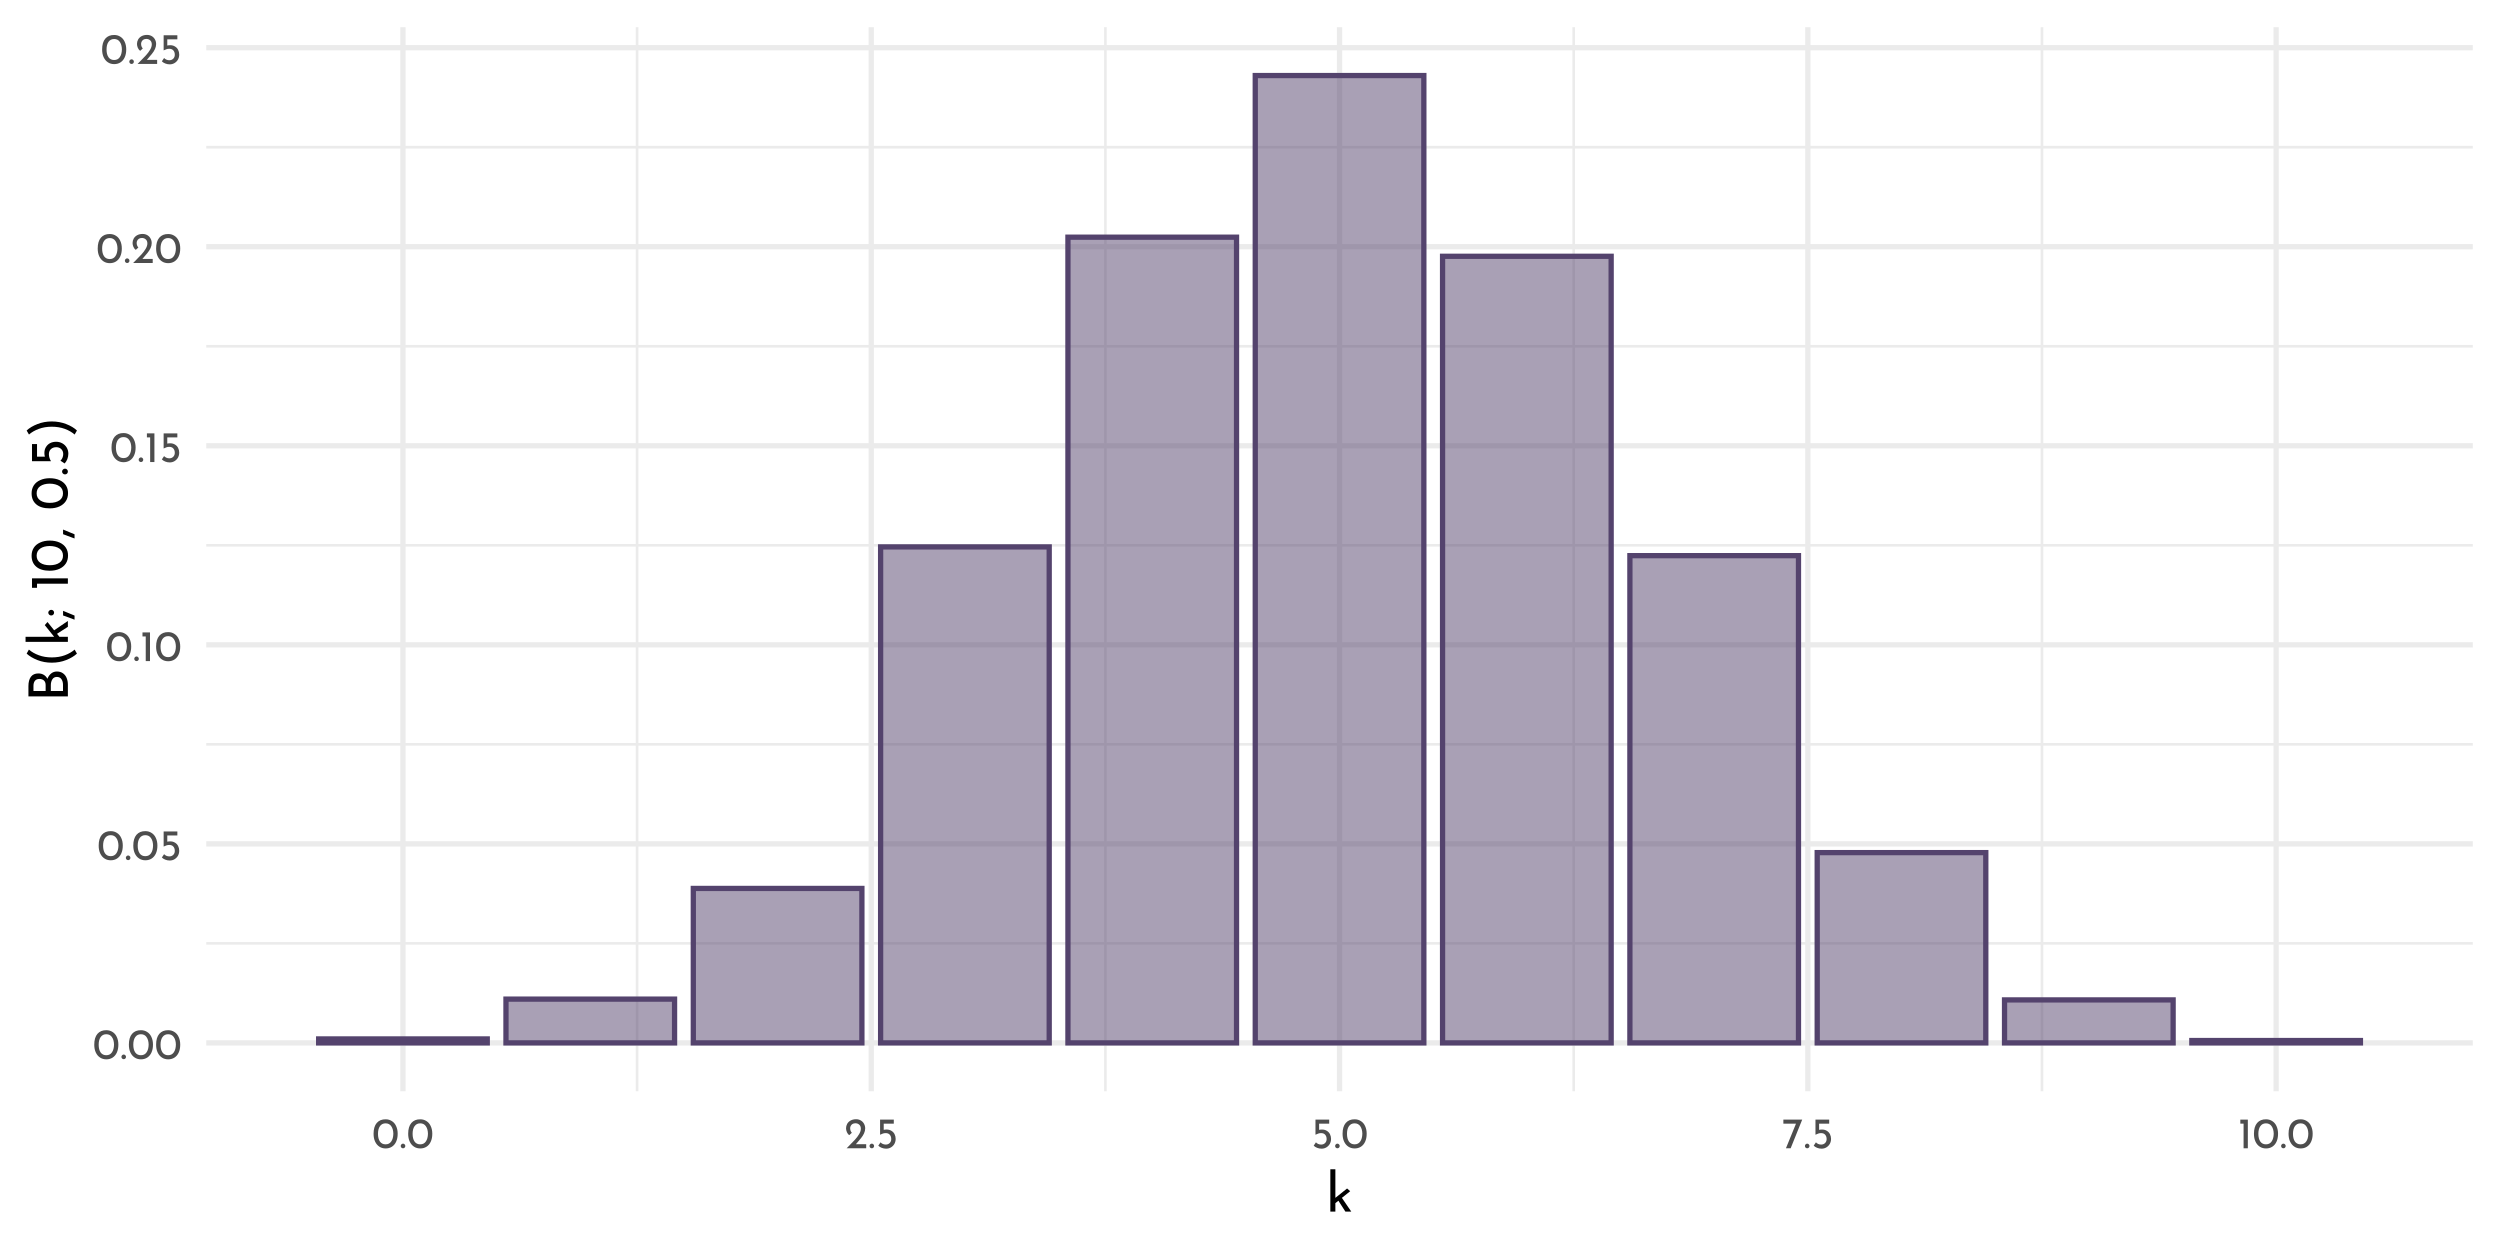
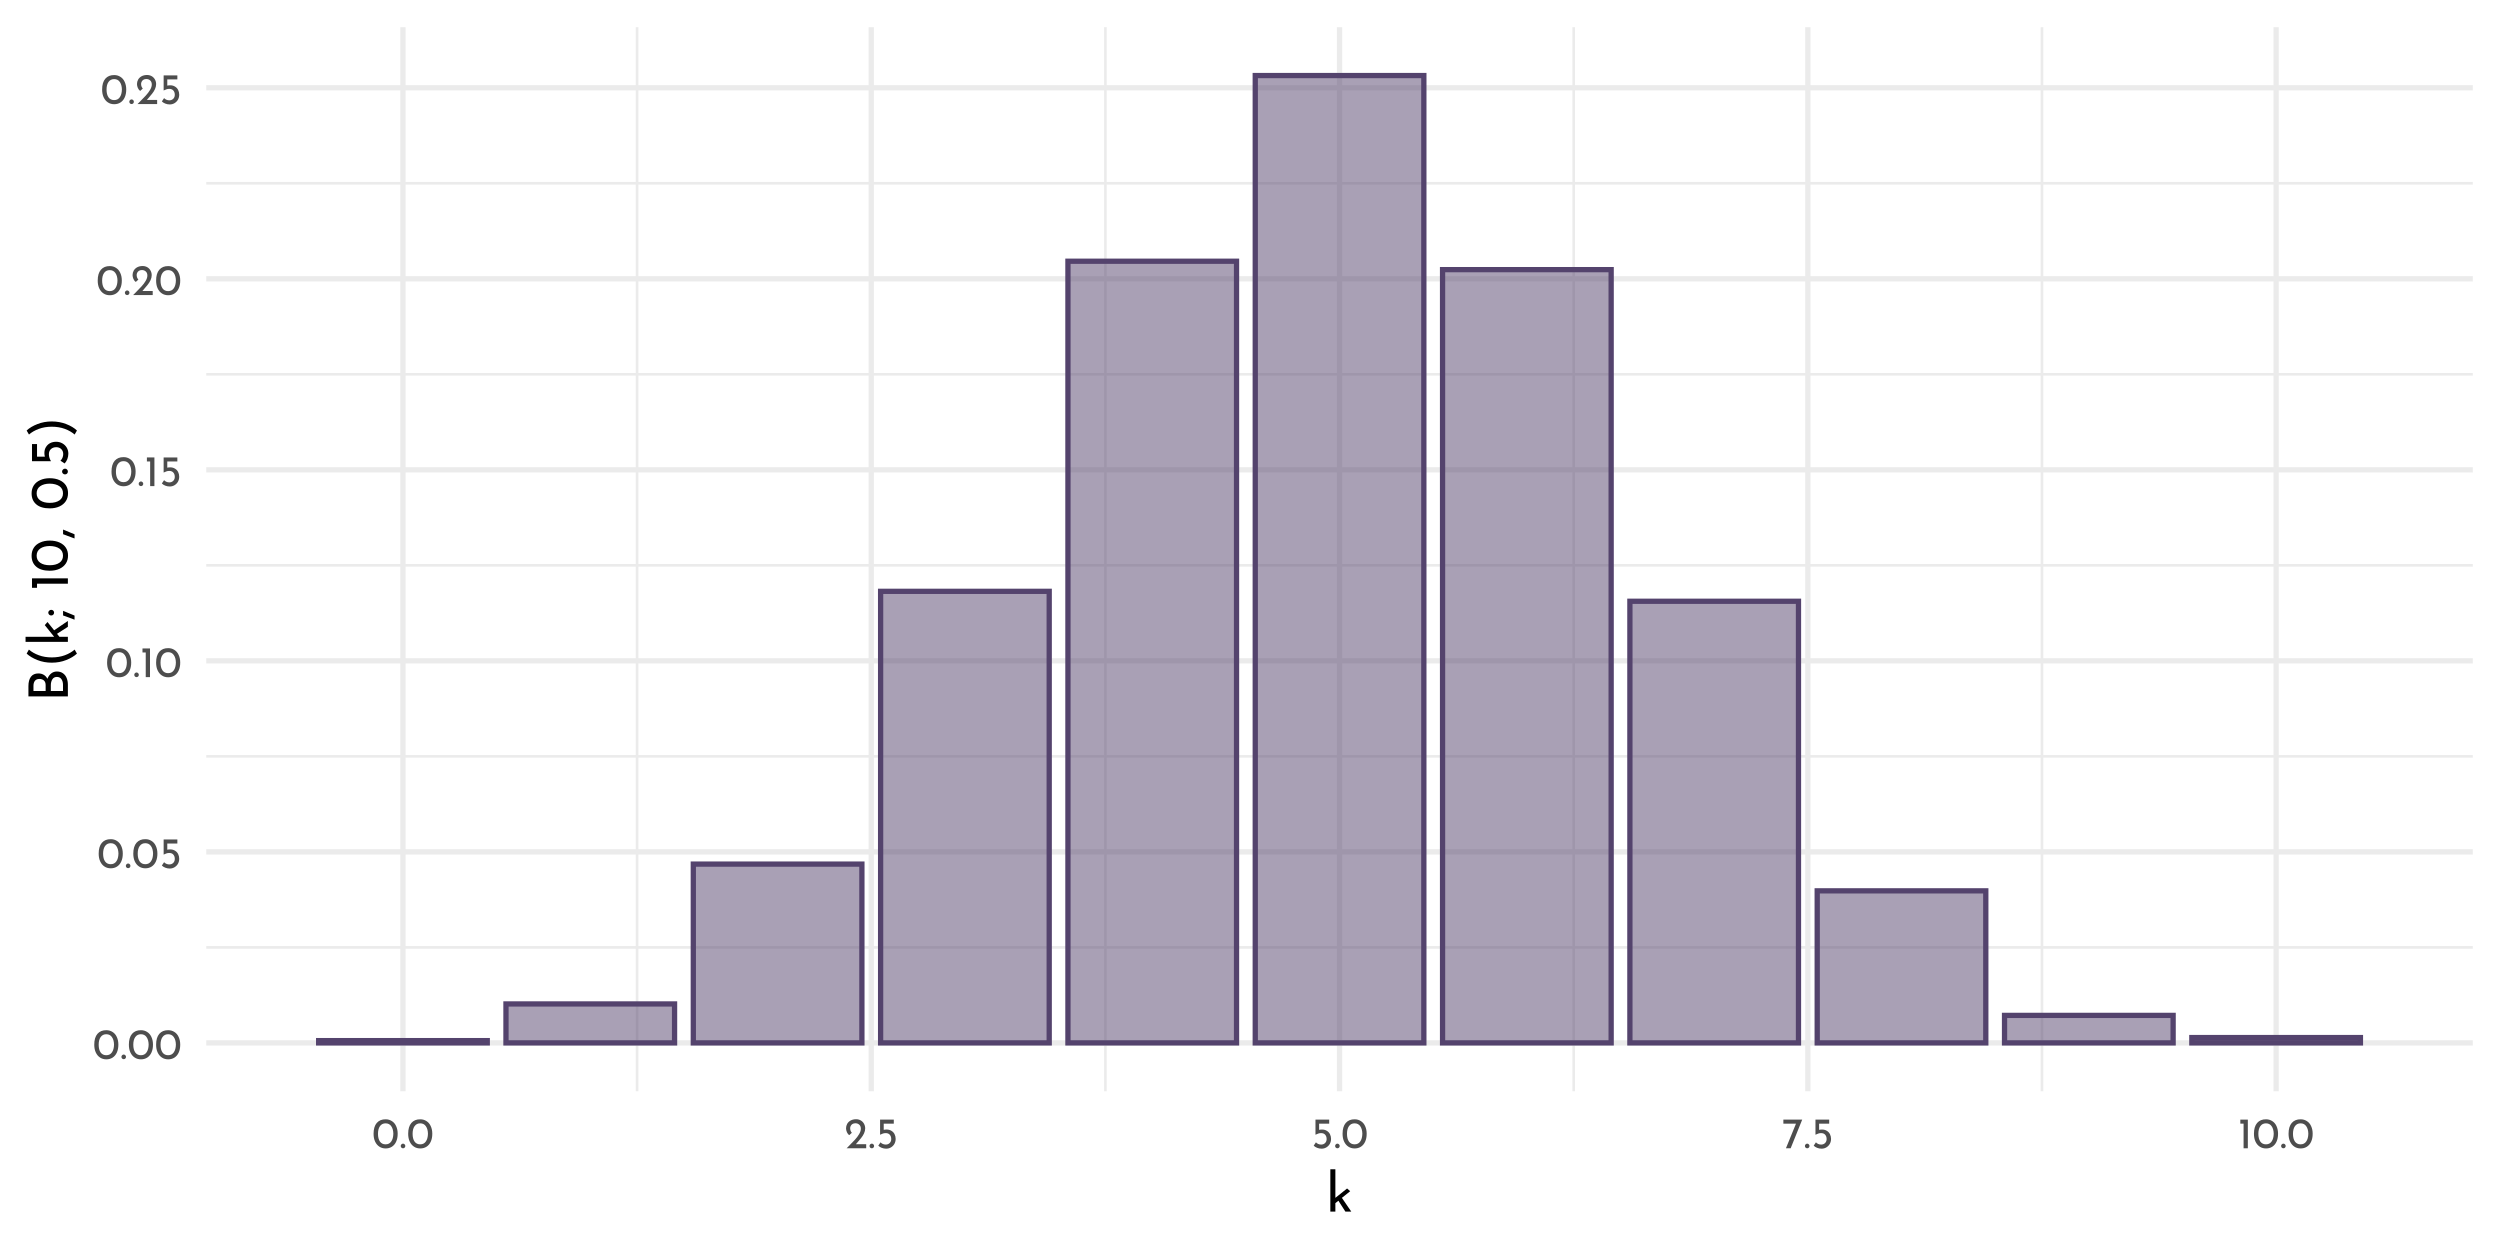
<svg xmlns="http://www.w3.org/2000/svg" xmlns:xlink="http://www.w3.org/1999/xlink" width="504pt" height="252pt" viewBox="0 0 504 252" version="1.1">
  <defs>
    <g>
      <symbol overflow="visible" id="glyph0-0">
        <path style="stroke:none;" d="" />
      </symbol>
      <symbol overflow="visible" id="glyph0-1">
        <path style="stroke:none;" d="M 2.75 0.031 C 2.27 0.031 1.848 -0.086 1.484 -0.328 C 1.117 -0.566 0.832 -0.906 0.625 -1.344 C 0.414 -1.789 0.312 -2.316 0.312 -2.922 C 0.312 -3.879 0.523 -4.609 0.953 -5.109 C 1.391 -5.609 1.988 -5.852 2.75 -5.844 C 3.219 -5.844 3.633 -5.723 4 -5.484 C 4.375 -5.254 4.66 -4.914 4.859 -4.469 C 5.066 -4.031 5.172 -3.516 5.172 -2.922 C 5.172 -2.305 5.066 -1.773 4.859 -1.328 C 4.66 -0.891 4.375 -0.551 4 -0.312 C 3.633 -0.082 3.219 0.031 2.75 0.031 Z M 2.734 -0.797 C 3.234 -0.797 3.613 -0.988 3.875 -1.375 C 4.145 -1.758 4.285 -2.281 4.297 -2.938 C 4.285 -3.57 4.145 -4.078 3.875 -4.453 C 3.613 -4.836 3.234 -5.031 2.734 -5.031 C 2.242 -5.031 1.863 -4.836 1.594 -4.453 C 1.332 -4.078 1.203 -3.566 1.203 -2.922 C 1.203 -2.266 1.332 -1.742 1.594 -1.359 C 1.863 -0.984 2.242 -0.797 2.734 -0.797 Z M 2.734 -0.797 " />
      </symbol>
      <symbol overflow="visible" id="glyph0-2">
        <path style="stroke:none;" d="M 0.297 -0.469 C 0.297 -0.594 0.344 -0.703 0.438 -0.797 C 0.531 -0.891 0.641 -0.938 0.766 -0.938 C 0.879 -0.938 0.984 -0.891 1.078 -0.797 C 1.172 -0.703 1.219 -0.594 1.219 -0.469 C 1.219 -0.332 1.172 -0.219 1.078 -0.125 C 0.984 -0.039 0.879 0 0.766 0 C 0.641 0 0.531 -0.039 0.438 -0.125 C 0.344 -0.219 0.297 -0.332 0.297 -0.469 Z M 0.297 -0.469 " />
      </symbol>
      <symbol overflow="visible" id="glyph0-3">
        <path style="stroke:none;" d="M 2.266 -3.781 C 2.641 -3.781 2.961 -3.691 3.234 -3.516 C 3.516 -3.348 3.723 -3.125 3.859 -2.844 C 4.004 -2.562 4.078 -2.242 4.078 -1.891 C 4.078 -1.523 3.992 -1.191 3.828 -0.891 C 3.66 -0.598 3.43 -0.363 3.141 -0.188 C 2.848 -0.008 2.52 0.078 2.156 0.078 C 1.852 0.078 1.555 0.02 1.266 -0.094 C 0.984 -0.207 0.754 -0.352 0.578 -0.531 L 1.031 -1.203 C 1.145 -1.066 1.297 -0.957 1.484 -0.875 C 1.68 -0.789 1.879 -0.75 2.078 -0.75 C 2.398 -0.75 2.664 -0.852 2.875 -1.062 C 3.082 -1.27 3.188 -1.535 3.188 -1.859 C 3.188 -2.223 3.086 -2.516 2.891 -2.734 C 2.703 -2.953 2.426 -3.062 2.062 -3.062 C 1.863 -3.062 1.676 -3.031 1.5 -2.969 C 1.32 -2.914 1.133 -2.836 0.938 -2.734 L 0.938 -5.781 L 3.703 -5.781 L 3.703 -4.969 L 1.672 -4.969 L 1.672 -3.719 C 1.859 -3.758 2.055 -3.781 2.266 -3.781 Z M 2.266 -3.781 " />
      </symbol>
      <symbol overflow="visible" id="glyph0-4">
        <path style="stroke:none;" d="M 1.984 -5.781 L 1.984 0 L 1.125 0 L 1.125 -4.969 L 0.469 -4.969 L 0.469 -5.781 Z M 1.984 -5.781 " />
      </symbol>
      <symbol overflow="visible" id="glyph0-5">
        <path style="stroke:none;" d="M 4.422 -0.828 L 4.422 0 L 0.469 0 L 0.766 -0.297 C 1.359 -0.891 1.82 -1.367 2.156 -1.734 C 2.5 -2.109 2.781 -2.484 3 -2.859 C 3.227 -3.242 3.344 -3.602 3.344 -3.938 C 3.344 -4.301 3.234 -4.578 3.016 -4.766 C 2.805 -4.953 2.551 -5.047 2.25 -5.047 C 2.008 -5.047 1.805 -4.992 1.641 -4.891 C 1.484 -4.785 1.367 -4.656 1.297 -4.5 C 1.223 -4.352 1.188 -4.207 1.188 -4.062 C 1.188 -3.688 1.301 -3.375 1.531 -3.125 L 1.016 -2.656 C 0.816 -2.77 0.656 -2.969 0.531 -3.25 C 0.414 -3.531 0.359 -3.789 0.359 -4.031 C 0.359 -4.352 0.438 -4.656 0.594 -4.938 C 0.758 -5.219 0.992 -5.441 1.297 -5.609 C 1.609 -5.773 1.973 -5.859 2.391 -5.859 C 2.742 -5.859 3.062 -5.773 3.344 -5.609 C 3.625 -5.441 3.836 -5.219 3.984 -4.938 C 4.141 -4.656 4.219 -4.348 4.219 -4.016 C 4.219 -3.68 4.141 -3.344 3.984 -3 C 3.828 -2.664 3.629 -2.352 3.391 -2.062 C 3.16 -1.77 2.852 -1.406 2.469 -0.969 L 2.344 -0.828 Z M 4.422 -0.828 " />
      </symbol>
      <symbol overflow="visible" id="glyph0-6">
        <path style="stroke:none;" d="M 4.062 -5.781 L 1.734 0 L 0.781 0 L 2.812 -4.969 L 0.266 -4.969 L 0.266 -5.781 Z M 4.062 -5.781 " />
      </symbol>
      <symbol overflow="visible" id="glyph1-0">
        <path style="stroke:none;" d="" />
      </symbol>
      <symbol overflow="visible" id="glyph1-1">
        <path style="stroke:none;" d="M 2.516 -2.188 L 1.906 -1.703 L 1.906 0 L 0.891 0 L 0.891 -8.531 L 1.906 -8.531 L 1.906 -2.766 L 4.266 -4.656 L 4.891 -4.109 L 3.219 -2.766 L 5.109 0 L 3.922 0 Z M 2.516 -2.188 " />
      </symbol>
      <symbol overflow="visible" id="glyph2-0">
        <path style="stroke:none;" d="" />
      </symbol>
      <symbol overflow="visible" id="glyph2-1">
        <path style="stroke:none;" d="M -4.125 -4.688 C -3.945 -5.145 -3.691 -5.504 -3.359 -5.766 C -3.035 -6.023 -2.66 -6.156 -2.234 -6.156 C -1.723 -6.156 -1.301 -6.031 -0.969 -5.781 C -0.633 -5.539 -0.391 -5.219 -0.234 -4.812 C -0.078 -4.414 0 -3.984 0 -3.516 L 0 -1.141 L -7.953 -1.141 L -7.953 -3.203 C -7.953 -4.016 -7.785 -4.645 -7.453 -5.094 C -7.117 -5.539 -6.617 -5.766 -5.953 -5.766 C -5.535 -5.766 -5.172 -5.672 -4.859 -5.484 C -4.547 -5.297 -4.301 -5.031 -4.125 -4.688 Z M -4.484 -2.219 L -4.484 -3.422 C -4.484 -3.828 -4.598 -4.133 -4.828 -4.344 C -5.066 -4.551 -5.367 -4.656 -5.734 -4.656 C -6.141 -4.656 -6.441 -4.531 -6.641 -4.281 C -6.836 -4.039 -6.938 -3.695 -6.938 -3.25 L -6.938 -2.219 Z M -0.984 -3.469 C -0.984 -3.926 -1.086 -4.305 -1.297 -4.609 C -1.504 -4.91 -1.812 -5.062 -2.219 -5.062 C -2.633 -5.062 -2.941 -4.895 -3.141 -4.562 C -3.336 -4.238 -3.438 -3.848 -3.438 -3.391 L -3.438 -2.219 L -0.984 -2.219 Z M -0.984 -3.469 " />
      </symbol>
      <symbol overflow="visible" id="glyph2-2">
        <path style="stroke:none;" d="M -3.25 -1.125 C -4.289 -1.125 -5.254 -1.301 -6.141 -1.656 C -7.035 -2.008 -7.758 -2.441 -8.312 -2.953 L -7.859 -3.766 C -7.316 -3.297 -6.648 -2.914 -5.859 -2.625 C -5.078 -2.332 -4.207 -2.188 -3.25 -2.188 C -2.281 -2.188 -1.398 -2.332 -0.609 -2.625 C 0.172 -2.914 0.828 -3.297 1.359 -3.766 L 1.828 -2.953 C 1.273 -2.441 0.551 -2.008 -0.344 -1.656 C -1.238 -1.301 -2.207 -1.125 -3.25 -1.125 Z M -3.25 -1.125 " />
      </symbol>
      <symbol overflow="visible" id="glyph2-3">
        <path style="stroke:none;" d="M -2.188 -2.516 L -1.703 -1.906 L 0 -1.906 L 0 -0.891 L -8.531 -0.891 L -8.531 -1.906 L -2.766 -1.906 L -4.656 -4.266 L -4.109 -4.891 L -2.766 -3.219 L 0 -5.109 L 0 -3.922 Z M -2.188 -2.516 " />
      </symbol>
      <symbol overflow="visible" id="glyph2-4">
        <path style="stroke:none;" d="M -3.359 -0.719 C -3.523 -0.719 -3.664 -0.773 -3.781 -0.891 C -3.895 -1.016 -3.953 -1.148 -3.953 -1.297 C -3.953 -1.43 -3.895 -1.555 -3.781 -1.672 C -3.664 -1.797 -3.523 -1.859 -3.359 -1.859 C -3.191 -1.859 -3.051 -1.801 -2.938 -1.688 C -2.832 -1.57 -2.781 -1.441 -2.781 -1.297 C -2.781 -1.141 -2.832 -1.004 -2.938 -0.891 C -3.051 -0.773 -3.191 -0.719 -3.359 -0.719 Z M 1.344 -0.703 L 1.344 0.125 C 0.664 -0.125 0.004 -0.367 -0.641 -0.609 L -0.969 -0.719 L -0.969 -1.656 Z M 1.344 -0.703 " />
      </symbol>
      <symbol overflow="visible" id="glyph2-5">
        <path style="stroke:none;" d="" />
      </symbol>
      <symbol overflow="visible" id="glyph2-6">
        <path style="stroke:none;" d="M -7.234 -2.484 L 0 -2.484 L 0 -1.406 L -6.219 -1.406 L -6.219 -0.578 L -7.234 -0.578 Z M -7.234 -2.484 " />
      </symbol>
      <symbol overflow="visible" id="glyph2-7">
        <path style="stroke:none;" d="M 0.031 -3.438 C 0.031 -2.844 -0.113 -2.316 -0.406 -1.859 C -0.707 -1.398 -1.133 -1.039 -1.688 -0.781 C -2.25 -0.52 -2.906 -0.391 -3.656 -0.391 C -4.844 -0.391 -5.75 -0.66 -6.375 -1.203 C -7.008 -1.742 -7.32 -2.488 -7.312 -3.438 C -7.312 -4.031 -7.164 -4.555 -6.875 -5.016 C -6.582 -5.473 -6.156 -5.828 -5.594 -6.078 C -5.039 -6.336 -4.395 -6.469 -3.656 -6.469 C -2.895 -6.469 -2.234 -6.336 -1.672 -6.078 C -1.117 -5.828 -0.691 -5.473 -0.391 -5.016 C -0.098 -4.555 0.039 -4.031 0.031 -3.438 Z M -0.984 -3.422 C -0.984 -4.047 -1.223 -4.523 -1.703 -4.859 C -2.191 -5.191 -2.848 -5.363 -3.672 -5.375 C -4.473 -5.363 -5.109 -5.191 -5.578 -4.859 C -6.055 -4.523 -6.297 -4.047 -6.297 -3.422 C -6.297 -2.805 -6.055 -2.332 -5.578 -2 C -5.098 -1.664 -4.457 -1.5 -3.656 -1.5 C -2.844 -1.5 -2.191 -1.664 -1.703 -2 C -1.223 -2.332 -0.984 -2.805 -0.984 -3.422 Z M -0.984 -3.422 " />
      </symbol>
      <symbol overflow="visible" id="glyph2-8">
        <path style="stroke:none;" d="M 0.578 -1.188 L 1.344 -0.875 L 1.344 -0.031 L 0.578 -0.312 C -0.316 -0.645 -0.832 -0.836 -0.969 -0.891 L -0.969 -1.828 Z M 0.578 -1.188 " />
      </symbol>
      <symbol overflow="visible" id="glyph2-9">
        <path style="stroke:none;" d="M -0.578 -0.375 C -0.742 -0.375 -0.883 -0.43 -1 -0.547 C -1.113 -0.66 -1.172 -0.797 -1.172 -0.953 C -1.172 -1.098 -1.113 -1.227 -1 -1.344 C -0.883 -1.469 -0.742 -1.531 -0.578 -1.531 C -0.41 -1.531 -0.27 -1.469 -0.156 -1.344 C -0.051 -1.227 0 -1.098 0 -0.953 C 0 -0.797 -0.051 -0.66 -0.156 -0.547 C -0.27 -0.43 -0.41 -0.375 -0.578 -0.375 Z M -0.578 -0.375 " />
      </symbol>
      <symbol overflow="visible" id="glyph2-10">
        <path style="stroke:none;" d="M -4.734 -2.828 C -4.734 -3.305 -4.625 -3.711 -4.406 -4.047 C -4.195 -4.391 -3.914 -4.648 -3.562 -4.828 C -3.207 -5.004 -2.805 -5.094 -2.359 -5.094 C -1.91 -5.094 -1.5 -4.988 -1.125 -4.781 C -0.75 -4.57 -0.453 -4.285 -0.234 -3.922 C -0.016 -3.555 0.094 -3.145 0.094 -2.688 C 0.094 -2.32 0.023 -1.957 -0.109 -1.594 C -0.254 -1.238 -0.438 -0.945 -0.656 -0.719 L -1.5 -1.281 C -1.332 -1.426 -1.195 -1.617 -1.094 -1.859 C -0.988 -2.109 -0.938 -2.359 -0.938 -2.609 C -0.938 -3.016 -1.066 -3.348 -1.328 -3.609 C -1.586 -3.867 -1.922 -4 -2.328 -4 C -2.773 -4 -3.133 -3.875 -3.406 -3.625 C -3.688 -3.375 -3.828 -3.023 -3.828 -2.578 C -3.828 -2.336 -3.789 -2.102 -3.719 -1.875 C -3.656 -1.656 -3.551 -1.422 -3.406 -1.172 L -7.234 -1.172 L -7.234 -4.625 L -6.219 -4.625 L -6.219 -2.094 L -4.641 -2.094 C -4.703 -2.32 -4.734 -2.566 -4.734 -2.828 Z M -4.734 -2.828 " />
      </symbol>
      <symbol overflow="visible" id="glyph2-11">
        <path style="stroke:none;" d="M -3.25 -3.438 C -2.207 -3.438 -1.234 -3.258 -0.328 -2.906 C 0.566 -2.562 1.285 -2.129 1.828 -1.609 L 1.359 -0.797 C 0.828 -1.266 0.172 -1.645 -0.609 -1.938 C -1.398 -2.227 -2.281 -2.375 -3.25 -2.375 C -4.207 -2.375 -5.078 -2.227 -5.859 -1.938 C -6.648 -1.645 -7.312 -1.266 -7.844 -0.797 L -8.312 -1.609 C -7.758 -2.129 -7.035 -2.562 -6.141 -2.906 C -5.254 -3.258 -4.289 -3.438 -3.25 -3.438 Z M -3.25 -3.438 " />
      </symbol>
    </g>
    <clipPath id="clip1">
-       <path d="M 41.582 189 L 498.52 189 L 498.52 191 L 41.582 191 Z M 41.582 189 " />
+       <path d="M 41.582 190 L 498.52 190 L 498.52 192 L 41.582 192 Z M 41.582 190 " />
    </clipPath>
    <clipPath id="clip2">
-       <path d="M 41.582 149 L 498.52 149 L 498.52 151 L 41.582 151 Z M 41.582 149 " />
+       <path d="M 41.582 152 L 498.52 152 L 498.52 153 L 41.582 153 Z M 41.582 152 " />
    </clipPath>
    <clipPath id="clip3">
-       <path d="M 41.582 109 L 498.52 109 L 498.52 111 L 41.582 111 Z M 41.582 109 " />
+       <path d="M 41.582 113 L 498.52 113 L 498.52 115 L 41.582 115 Z M 41.582 113 " />
    </clipPath>
    <clipPath id="clip4">
-       <path d="M 41.582 69 L 498.52 69 L 498.52 71 L 41.582 71 Z M 41.582 69 " />
+       <path d="M 41.582 75 L 498.52 75 L 498.52 76 L 41.582 76 Z M 41.582 75 " />
    </clipPath>
    <clipPath id="clip5">
-       <path d="M 41.582 29 L 498.52 29 L 498.52 30 L 41.582 30 Z M 41.582 29 " />
+       <path d="M 41.582 36 L 498.52 36 L 498.52 38 L 41.582 38 Z M 41.582 36 " />
    </clipPath>
    <clipPath id="clip6">
      <path d="M 128 5.48 L 129 5.48 L 129 220 L 128 220 Z M 128 5.48 " />
    </clipPath>
    <clipPath id="clip7">
      <path d="M 222 5.48 L 224 5.48 L 224 220 L 222 220 Z M 222 5.48 " />
    </clipPath>
    <clipPath id="clip8">
      <path d="M 316 5.48 L 318 5.48 L 318 220 L 316 220 Z M 316 5.48 " />
    </clipPath>
    <clipPath id="clip9">
      <path d="M 411 5.48 L 412 5.48 L 412 220 L 411 220 Z M 411 5.48 " />
    </clipPath>
    <clipPath id="clip10">
      <path d="M 41.582 209 L 498.52 209 L 498.52 211 L 41.582 211 Z M 41.582 209 " />
    </clipPath>
    <clipPath id="clip11">
-       <path d="M 41.582 169 L 498.52 169 L 498.52 171 L 41.582 171 Z M 41.582 169 " />
+       <path d="M 41.582 171 L 498.52 171 L 498.52 173 L 41.582 173 Z M 41.582 171 " />
    </clipPath>
    <clipPath id="clip12">
-       <path d="M 41.582 129 L 498.52 129 L 498.52 131 L 41.582 131 Z M 41.582 129 " />
+       <path d="M 41.582 132 L 498.52 132 L 498.52 134 L 41.582 134 Z M 41.582 132 " />
    </clipPath>
    <clipPath id="clip13">
-       <path d="M 41.582 89 L 498.52 89 L 498.52 91 L 41.582 91 Z M 41.582 89 " />
+       <path d="M 41.582 94 L 498.52 94 L 498.52 96 L 41.582 96 Z M 41.582 94 " />
    </clipPath>
    <clipPath id="clip14">
-       <path d="M 41.582 49 L 498.52 49 L 498.52 51 L 41.582 51 Z M 41.582 49 " />
+       <path d="M 41.582 55 L 498.52 55 L 498.52 57 L 41.582 57 Z M 41.582 55 " />
    </clipPath>
    <clipPath id="clip15">
-       <path d="M 41.582 9 L 498.52 9 L 498.52 11 L 41.582 11 Z M 41.582 9 " />
+       <path d="M 41.582 17 L 498.52 17 L 498.52 19 L 41.582 19 Z M 41.582 17 " />
    </clipPath>
    <clipPath id="clip16">
      <path d="M 80 5.48 L 82 5.48 L 82 220 L 80 220 Z M 80 5.48 " />
    </clipPath>
    <clipPath id="clip17">
      <path d="M 175 5.48 L 177 5.48 L 177 220 L 175 220 Z M 175 5.48 " />
    </clipPath>
    <clipPath id="clip18">
      <path d="M 269 5.48 L 271 5.48 L 271 220 L 269 220 Z M 269 5.48 " />
    </clipPath>
    <clipPath id="clip19">
      <path d="M 363 5.48 L 365 5.48 L 365 220 L 363 220 Z M 363 5.48 " />
    </clipPath>
    <clipPath id="clip20">
      <path d="M 458 5.48 L 460 5.48 L 460 220 L 458 220 Z M 458 5.48 " />
    </clipPath>
  </defs>
  <g id="surface9">
    <rect x="0" y="0" width="504" height="252" style="fill:rgb(100%,100%,100%);fill-opacity:1;stroke:none;" />
    <g clip-path="url(#clip1)" clip-rule="nonzero">
-       <path style="fill:none;stroke-width:0.533;stroke-linecap:butt;stroke-linejoin:round;stroke:rgb(92.157%,92.157%,92.157%);stroke-opacity:1;stroke-miterlimit:10;" d="M 41.582 190.184 L 498.52 190.184 " />
+       <path style="fill:none;stroke-width:0.533;stroke-linecap:butt;stroke-linejoin:round;stroke:rgb(92.157%,92.157%,92.157%);stroke-opacity:1;stroke-miterlimit:10;" d="M 41.582 190.992 L 498.52 190.992 " />
    </g>
    <g clip-path="url(#clip2)" clip-rule="nonzero">
-       <path style="fill:none;stroke-width:0.533;stroke-linecap:butt;stroke-linejoin:round;stroke:rgb(92.157%,92.157%,92.157%);stroke-opacity:1;stroke-miterlimit:10;" d="M 41.582 150.059 L 498.52 150.059 " />
+       <path style="fill:none;stroke-width:0.533;stroke-linecap:butt;stroke-linejoin:round;stroke:rgb(92.157%,92.157%,92.157%);stroke-opacity:1;stroke-miterlimit:10;" d="M 41.582 152.484 L 498.52 152.484 " />
    </g>
    <g clip-path="url(#clip3)" clip-rule="nonzero">
-       <path style="fill:none;stroke-width:0.533;stroke-linecap:butt;stroke-linejoin:round;stroke:rgb(92.157%,92.157%,92.157%);stroke-opacity:1;stroke-miterlimit:10;" d="M 41.582 109.93 L 498.52 109.93 " />
+       <path style="fill:none;stroke-width:0.533;stroke-linecap:butt;stroke-linejoin:round;stroke:rgb(92.157%,92.157%,92.157%);stroke-opacity:1;stroke-miterlimit:10;" d="M 41.582 113.973 L 498.52 113.973 " />
    </g>
    <g clip-path="url(#clip4)" clip-rule="nonzero">
-       <path style="fill:none;stroke-width:0.533;stroke-linecap:butt;stroke-linejoin:round;stroke:rgb(92.157%,92.157%,92.157%);stroke-opacity:1;stroke-miterlimit:10;" d="M 41.582 69.805 L 498.52 69.805 " />
+       <path style="fill:none;stroke-width:0.533;stroke-linecap:butt;stroke-linejoin:round;stroke:rgb(92.157%,92.157%,92.157%);stroke-opacity:1;stroke-miterlimit:10;" d="M 41.582 75.461 L 498.52 75.461 " />
    </g>
    <g clip-path="url(#clip5)" clip-rule="nonzero">
-       <path style="fill:none;stroke-width:0.533;stroke-linecap:butt;stroke-linejoin:round;stroke:rgb(92.157%,92.157%,92.157%);stroke-opacity:1;stroke-miterlimit:10;" d="M 41.582 29.676 L 498.52 29.676 " />
+       <path style="fill:none;stroke-width:0.533;stroke-linecap:butt;stroke-linejoin:round;stroke:rgb(92.157%,92.157%,92.157%);stroke-opacity:1;stroke-miterlimit:10;" d="M 41.582 36.949 L 498.52 36.949 " />
    </g>
    <g clip-path="url(#clip6)" clip-rule="nonzero">
      <path style="fill:none;stroke-width:0.533;stroke-linecap:butt;stroke-linejoin:round;stroke:rgb(92.157%,92.157%,92.157%);stroke-opacity:1;stroke-miterlimit:10;" d="M 128.438 220 L 128.438 5.48 " />
    </g>
    <g clip-path="url(#clip7)" clip-rule="nonzero">
      <path style="fill:none;stroke-width:0.533;stroke-linecap:butt;stroke-linejoin:round;stroke:rgb(92.157%,92.157%,92.157%);stroke-opacity:1;stroke-miterlimit:10;" d="M 222.848 220 L 222.848 5.48 " />
    </g>
    <g clip-path="url(#clip8)" clip-rule="nonzero">
      <path style="fill:none;stroke-width:0.533;stroke-linecap:butt;stroke-linejoin:round;stroke:rgb(92.157%,92.157%,92.157%);stroke-opacity:1;stroke-miterlimit:10;" d="M 317.258 220 L 317.258 5.48 " />
    </g>
    <g clip-path="url(#clip9)" clip-rule="nonzero">
      <path style="fill:none;stroke-width:0.533;stroke-linecap:butt;stroke-linejoin:round;stroke:rgb(92.157%,92.157%,92.157%);stroke-opacity:1;stroke-miterlimit:10;" d="M 411.664 220 L 411.664 5.48 " />
    </g>
    <g clip-path="url(#clip10)" clip-rule="nonzero">
      <path style="fill:none;stroke-width:1.067;stroke-linecap:butt;stroke-linejoin:round;stroke:rgb(92.157%,92.157%,92.157%);stroke-opacity:1;stroke-miterlimit:10;" d="M 41.582 210.25 L 498.52 210.25 " />
    </g>
    <g clip-path="url(#clip11)" clip-rule="nonzero">
-       <path style="fill:none;stroke-width:1.067;stroke-linecap:butt;stroke-linejoin:round;stroke:rgb(92.157%,92.157%,92.157%);stroke-opacity:1;stroke-miterlimit:10;" d="M 41.582 170.121 L 498.52 170.121 " />
+       <path style="fill:none;stroke-width:1.067;stroke-linecap:butt;stroke-linejoin:round;stroke:rgb(92.157%,92.157%,92.157%);stroke-opacity:1;stroke-miterlimit:10;" d="M 41.582 171.738 L 498.52 171.738 " />
    </g>
    <g clip-path="url(#clip12)" clip-rule="nonzero">
-       <path style="fill:none;stroke-width:1.067;stroke-linecap:butt;stroke-linejoin:round;stroke:rgb(92.157%,92.157%,92.157%);stroke-opacity:1;stroke-miterlimit:10;" d="M 41.582 129.996 L 498.52 129.996 " />
+       <path style="fill:none;stroke-width:1.067;stroke-linecap:butt;stroke-linejoin:round;stroke:rgb(92.157%,92.157%,92.157%);stroke-opacity:1;stroke-miterlimit:10;" d="M 41.582 133.227 L 498.52 133.227 " />
    </g>
    <g clip-path="url(#clip13)" clip-rule="nonzero">
-       <path style="fill:none;stroke-width:1.067;stroke-linecap:butt;stroke-linejoin:round;stroke:rgb(92.157%,92.157%,92.157%);stroke-opacity:1;stroke-miterlimit:10;" d="M 41.582 89.867 L 498.52 89.867 " />
+       <path style="fill:none;stroke-width:1.067;stroke-linecap:butt;stroke-linejoin:round;stroke:rgb(92.157%,92.157%,92.157%);stroke-opacity:1;stroke-miterlimit:10;" d="M 41.582 94.715 L 498.52 94.715 " />
    </g>
    <g clip-path="url(#clip14)" clip-rule="nonzero">
-       <path style="fill:none;stroke-width:1.067;stroke-linecap:butt;stroke-linejoin:round;stroke:rgb(92.157%,92.157%,92.157%);stroke-opacity:1;stroke-miterlimit:10;" d="M 41.582 49.738 L 498.52 49.738 " />
+       <path style="fill:none;stroke-width:1.067;stroke-linecap:butt;stroke-linejoin:round;stroke:rgb(92.157%,92.157%,92.157%);stroke-opacity:1;stroke-miterlimit:10;" d="M 41.582 56.207 L 498.52 56.207 " />
    </g>
    <g clip-path="url(#clip15)" clip-rule="nonzero">
-       <path style="fill:none;stroke-width:1.067;stroke-linecap:butt;stroke-linejoin:round;stroke:rgb(92.157%,92.157%,92.157%);stroke-opacity:1;stroke-miterlimit:10;" d="M 41.582 9.613 L 498.52 9.613 " />
+       <path style="fill:none;stroke-width:1.067;stroke-linecap:butt;stroke-linejoin:round;stroke:rgb(92.157%,92.157%,92.157%);stroke-opacity:1;stroke-miterlimit:10;" d="M 41.582 17.695 L 498.52 17.695 " />
    </g>
    <g clip-path="url(#clip16)" clip-rule="nonzero">
      <path style="fill:none;stroke-width:1.067;stroke-linecap:butt;stroke-linejoin:round;stroke:rgb(92.157%,92.157%,92.157%);stroke-opacity:1;stroke-miterlimit:10;" d="M 81.234 220 L 81.234 5.48 " />
    </g>
    <g clip-path="url(#clip17)" clip-rule="nonzero">
      <path style="fill:none;stroke-width:1.067;stroke-linecap:butt;stroke-linejoin:round;stroke:rgb(92.157%,92.157%,92.157%);stroke-opacity:1;stroke-miterlimit:10;" d="M 175.645 220 L 175.645 5.48 " />
    </g>
    <g clip-path="url(#clip18)" clip-rule="nonzero">
      <path style="fill:none;stroke-width:1.067;stroke-linecap:butt;stroke-linejoin:round;stroke:rgb(92.157%,92.157%,92.157%);stroke-opacity:1;stroke-miterlimit:10;" d="M 270.051 220 L 270.051 5.48 " />
    </g>
    <g clip-path="url(#clip19)" clip-rule="nonzero">
      <path style="fill:none;stroke-width:1.067;stroke-linecap:butt;stroke-linejoin:round;stroke:rgb(92.157%,92.157%,92.157%);stroke-opacity:1;stroke-miterlimit:10;" d="M 364.461 220 L 364.461 5.48 " />
    </g>
    <g clip-path="url(#clip20)" clip-rule="nonzero">
      <path style="fill:none;stroke-width:1.067;stroke-linecap:butt;stroke-linejoin:round;stroke:rgb(92.157%,92.157%,92.157%);stroke-opacity:1;stroke-miterlimit:10;" d="M 458.867 220 L 458.867 5.48 " />
    </g>
-     <path style="fill-rule:nonzero;fill:rgb(32.941%,26.275%,42.745%);fill-opacity:0.502;stroke-width:1.067;stroke-linecap:square;stroke-linejoin:miter;stroke:rgb(32.941%,26.275%,42.745%);stroke-opacity:1;stroke-miterlimit:10;" d="M 64.242 210.25 L 98.23 210.25 L 98.23 209.449 L 64.242 209.449 Z M 64.242 210.25 " />
-     <path style="fill-rule:nonzero;fill:rgb(32.941%,26.275%,42.745%);fill-opacity:0.502;stroke-width:1.067;stroke-linecap:square;stroke-linejoin:miter;stroke:rgb(32.941%,26.275%,42.745%);stroke-opacity:1;stroke-miterlimit:10;" d="M 102.004 210.25 L 135.992 210.25 L 135.992 201.422 L 102.004 201.422 Z M 102.004 210.25 " />
-     <path style="fill-rule:nonzero;fill:rgb(32.941%,26.275%,42.745%);fill-opacity:0.502;stroke-width:1.067;stroke-linecap:square;stroke-linejoin:miter;stroke:rgb(32.941%,26.275%,42.745%);stroke-opacity:1;stroke-miterlimit:10;" d="M 139.77 210.25 L 173.758 210.25 L 173.758 179.109 L 139.77 179.109 Z M 139.77 210.25 " />
-     <path style="fill-rule:nonzero;fill:rgb(32.941%,26.275%,42.745%);fill-opacity:0.502;stroke-width:1.067;stroke-linecap:square;stroke-linejoin:miter;stroke:rgb(32.941%,26.275%,42.745%);stroke-opacity:1;stroke-miterlimit:10;" d="M 177.531 210.25 L 211.52 210.25 L 211.52 110.254 L 177.531 110.254 Z M 177.531 210.25 " />
-     <path style="fill-rule:nonzero;fill:rgb(32.941%,26.275%,42.745%);fill-opacity:0.502;stroke-width:1.067;stroke-linecap:square;stroke-linejoin:miter;stroke:rgb(32.941%,26.275%,42.745%);stroke-opacity:1;stroke-miterlimit:10;" d="M 215.297 210.25 L 249.285 210.25 L 249.285 47.816 L 215.297 47.816 Z M 215.297 210.25 " />
+     <path style="fill-rule:nonzero;fill:rgb(32.941%,26.275%,42.745%);fill-opacity:0.502;stroke-width:1.067;stroke-linecap:square;stroke-linejoin:miter;stroke:rgb(32.941%,26.275%,42.745%);stroke-opacity:1;stroke-miterlimit:10;" d="M 64.242 210.25 L 98.23 210.25 L 98.23 209.789 L 64.242 209.789 Z M 64.242 210.25 " />
+     <path style="fill-rule:nonzero;fill:rgb(32.941%,26.275%,42.745%);fill-opacity:0.502;stroke-width:1.067;stroke-linecap:square;stroke-linejoin:miter;stroke:rgb(32.941%,26.275%,42.745%);stroke-opacity:1;stroke-miterlimit:10;" d="M 102.004 210.25 L 135.992 210.25 L 135.992 202.395 L 102.004 202.395 Z M 102.004 210.25 " />
+     <path style="fill-rule:nonzero;fill:rgb(32.941%,26.275%,42.745%);fill-opacity:0.502;stroke-width:1.067;stroke-linecap:square;stroke-linejoin:miter;stroke:rgb(32.941%,26.275%,42.745%);stroke-opacity:1;stroke-miterlimit:10;" d="M 139.77 210.25 L 173.758 210.25 L 173.758 174.203 L 139.77 174.203 Z M 139.77 210.25 " />
+     <path style="fill-rule:nonzero;fill:rgb(32.941%,26.275%,42.745%);fill-opacity:0.502;stroke-width:1.067;stroke-linecap:square;stroke-linejoin:miter;stroke:rgb(32.941%,26.275%,42.745%);stroke-opacity:1;stroke-miterlimit:10;" d="M 177.531 210.25 L 211.52 210.25 L 211.52 119.211 L 177.531 119.211 Z M 177.531 210.25 " />
+     <path style="fill-rule:nonzero;fill:rgb(32.941%,26.275%,42.745%);fill-opacity:0.502;stroke-width:1.067;stroke-linecap:square;stroke-linejoin:miter;stroke:rgb(32.941%,26.275%,42.745%);stroke-opacity:1;stroke-miterlimit:10;" d="M 215.297 210.25 L 249.285 210.25 L 249.285 52.664 L 215.297 52.664 Z M 215.297 210.25 " />
    <path style="fill-rule:nonzero;fill:rgb(32.941%,26.275%,42.745%);fill-opacity:0.502;stroke-width:1.067;stroke-linecap:square;stroke-linejoin:miter;stroke:rgb(32.941%,26.275%,42.745%);stroke-opacity:1;stroke-miterlimit:10;" d="M 253.059 210.25 L 287.047 210.25 L 287.047 15.23 L 253.059 15.23 Z M 253.059 210.25 " />
-     <path style="fill-rule:nonzero;fill:rgb(32.941%,26.275%,42.745%);fill-opacity:0.502;stroke-width:1.067;stroke-linecap:square;stroke-linejoin:miter;stroke:rgb(32.941%,26.275%,42.745%);stroke-opacity:1;stroke-miterlimit:10;" d="M 290.82 210.25 L 324.809 210.25 L 324.809 51.668 L 290.82 51.668 Z M 290.82 210.25 " />
-     <path style="fill-rule:nonzero;fill:rgb(32.941%,26.275%,42.745%);fill-opacity:0.502;stroke-width:1.067;stroke-linecap:square;stroke-linejoin:miter;stroke:rgb(32.941%,26.275%,42.745%);stroke-opacity:1;stroke-miterlimit:10;" d="M 328.586 210.25 L 362.574 210.25 L 362.574 112.02 L 328.586 112.02 Z M 328.586 210.25 " />
-     <path style="fill-rule:nonzero;fill:rgb(32.941%,26.275%,42.745%);fill-opacity:0.502;stroke-width:1.067;stroke-linecap:square;stroke-linejoin:miter;stroke:rgb(32.941%,26.275%,42.745%);stroke-opacity:1;stroke-miterlimit:10;" d="M 366.348 210.25 L 400.336 210.25 L 400.336 171.887 L 366.348 171.887 Z M 366.348 210.25 " />
-     <path style="fill-rule:nonzero;fill:rgb(32.941%,26.275%,42.745%);fill-opacity:0.502;stroke-width:1.067;stroke-linecap:square;stroke-linejoin:miter;stroke:rgb(32.941%,26.275%,42.745%);stroke-opacity:1;stroke-miterlimit:10;" d="M 404.113 210.25 L 438.102 210.25 L 438.102 201.582 L 404.113 201.582 Z M 404.113 210.25 " />
-     <path style="fill-rule:nonzero;fill:rgb(32.941%,26.275%,42.745%);fill-opacity:0.502;stroke-width:1.067;stroke-linecap:square;stroke-linejoin:miter;stroke:rgb(32.941%,26.275%,42.745%);stroke-opacity:1;stroke-miterlimit:10;" d="M 441.875 210.25 L 475.863 210.25 L 475.863 209.77 L 441.875 209.77 Z M 441.875 210.25 " />
+     <path style="fill-rule:nonzero;fill:rgb(32.941%,26.275%,42.745%);fill-opacity:0.502;stroke-width:1.067;stroke-linecap:square;stroke-linejoin:miter;stroke:rgb(32.941%,26.275%,42.745%);stroke-opacity:1;stroke-miterlimit:10;" d="M 290.82 210.25 L 324.809 210.25 L 324.809 54.359 L 290.82 54.359 Z M 290.82 210.25 " />
+     <path style="fill-rule:nonzero;fill:rgb(32.941%,26.275%,42.745%);fill-opacity:0.502;stroke-width:1.067;stroke-linecap:square;stroke-linejoin:miter;stroke:rgb(32.941%,26.275%,42.745%);stroke-opacity:1;stroke-miterlimit:10;" d="M 328.586 210.25 L 362.574 210.25 L 362.574 121.215 L 328.586 121.215 Z M 328.586 210.25 " />
+     <path style="fill-rule:nonzero;fill:rgb(32.941%,26.275%,42.745%);fill-opacity:0.502;stroke-width:1.067;stroke-linecap:square;stroke-linejoin:miter;stroke:rgb(32.941%,26.275%,42.745%);stroke-opacity:1;stroke-miterlimit:10;" d="M 366.348 210.25 L 400.336 210.25 L 400.336 179.594 L 366.348 179.594 Z M 366.348 210.25 " />
+     <path style="fill-rule:nonzero;fill:rgb(32.941%,26.275%,42.745%);fill-opacity:0.502;stroke-width:1.067;stroke-linecap:square;stroke-linejoin:miter;stroke:rgb(32.941%,26.275%,42.745%);stroke-opacity:1;stroke-miterlimit:10;" d="M 404.113 210.25 L 438.102 210.25 L 438.102 204.703 L 404.113 204.703 Z M 404.113 210.25 " />
+     <path style="fill-rule:nonzero;fill:rgb(32.941%,26.275%,42.745%);fill-opacity:0.502;stroke-width:1.067;stroke-linecap:square;stroke-linejoin:miter;stroke:rgb(32.941%,26.275%,42.745%);stroke-opacity:1;stroke-miterlimit:10;" d="M 441.875 210.25 L 475.863 210.25 L 475.863 209.172 L 441.875 209.172 Z M 441.875 210.25 " />
    <g style="fill:rgb(30.196%,30.196%,30.196%);fill-opacity:1;">
      <use xlink:href="#glyph0-1" x="18.691" y="213.531" />
      <use xlink:href="#glyph0-2" x="24.183" y="213.531" />
      <use xlink:href="#glyph0-1" x="25.67" y="213.531" />
      <use xlink:href="#glyph0-1" x="31.161" y="213.531" />
    </g>
    <g style="fill:rgb(30.196%,30.196%,30.196%);fill-opacity:1;">
-       <use xlink:href="#glyph0-1" x="19.582" y="173.402" />
-       <use xlink:href="#glyph0-2" x="25.073" y="173.402" />
-       <use xlink:href="#glyph0-1" x="26.56" y="173.402" />
-       <use xlink:href="#glyph0-3" x="32.052" y="173.402" />
-     </g>
-     <g style="fill:rgb(30.196%,30.196%,30.196%);fill-opacity:1;">
-       <use xlink:href="#glyph0-1" x="21.277" y="133.277" />
-       <use xlink:href="#glyph0-2" x="26.769" y="133.277" />
-       <use xlink:href="#glyph0-4" x="28.256" y="133.277" />
-       <use xlink:href="#glyph0-1" x="31.16" y="133.277" />
-     </g>
-     <g style="fill:rgb(30.196%,30.196%,30.196%);fill-opacity:1;">
-       <use xlink:href="#glyph0-1" x="22.168" y="93.148" />
-       <use xlink:href="#glyph0-2" x="27.659" y="93.148" />
-       <use xlink:href="#glyph0-4" x="29.146" y="93.148" />
-       <use xlink:href="#glyph0-3" x="32.05" y="93.148" />
-     </g>
-     <g style="fill:rgb(30.196%,30.196%,30.196%);fill-opacity:1;">
-       <use xlink:href="#glyph0-1" x="19.387" y="53.023" />
-       <use xlink:href="#glyph0-2" x="24.878" y="53.023" />
-       <use xlink:href="#glyph0-5" x="26.365" y="53.023" />
-       <use xlink:href="#glyph0-1" x="31.161" y="53.023" />
-     </g>
-     <g style="fill:rgb(30.196%,30.196%,30.196%);fill-opacity:1;">
-       <use xlink:href="#glyph0-1" x="20.277" y="12.895" />
-       <use xlink:href="#glyph0-2" x="25.769" y="12.895" />
-       <use xlink:href="#glyph0-5" x="27.256" y="12.895" />
-       <use xlink:href="#glyph0-3" x="32.052" y="12.895" />
+       <use xlink:href="#glyph0-1" x="19.582" y="175.02" />
+       <use xlink:href="#glyph0-2" x="25.073" y="175.02" />
+       <use xlink:href="#glyph0-1" x="26.56" y="175.02" />
+       <use xlink:href="#glyph0-3" x="32.052" y="175.02" />
+     </g>
+     <g style="fill:rgb(30.196%,30.196%,30.196%);fill-opacity:1;">
+       <use xlink:href="#glyph0-1" x="21.277" y="136.508" />
+       <use xlink:href="#glyph0-2" x="26.769" y="136.508" />
+       <use xlink:href="#glyph0-4" x="28.256" y="136.508" />
+       <use xlink:href="#glyph0-1" x="31.16" y="136.508" />
+     </g>
+     <g style="fill:rgb(30.196%,30.196%,30.196%);fill-opacity:1;">
+       <use xlink:href="#glyph0-1" x="22.168" y="98" />
+       <use xlink:href="#glyph0-2" x="27.659" y="98" />
+       <use xlink:href="#glyph0-4" x="29.146" y="98" />
+       <use xlink:href="#glyph0-3" x="32.05" y="98" />
+     </g>
+     <g style="fill:rgb(30.196%,30.196%,30.196%);fill-opacity:1;">
+       <use xlink:href="#glyph0-1" x="19.387" y="59.488" />
+       <use xlink:href="#glyph0-2" x="24.878" y="59.488" />
+       <use xlink:href="#glyph0-5" x="26.365" y="59.488" />
+       <use xlink:href="#glyph0-1" x="31.161" y="59.488" />
+     </g>
+     <g style="fill:rgb(30.196%,30.196%,30.196%);fill-opacity:1;">
+       <use xlink:href="#glyph0-1" x="20.277" y="20.977" />
+       <use xlink:href="#glyph0-2" x="25.769" y="20.977" />
+       <use xlink:href="#glyph0-5" x="27.256" y="20.977" />
+       <use xlink:href="#glyph0-3" x="32.052" y="20.977" />
    </g>
    <g style="fill:rgb(30.196%,30.196%,30.196%);fill-opacity:1;">
      <use xlink:href="#glyph0-1" x="75" y="231.496" />
      <use xlink:href="#glyph0-2" x="80.491" y="231.496" />
      <use xlink:href="#glyph0-1" x="81.978" y="231.496" />
    </g>
    <g style="fill:rgb(30.196%,30.196%,30.196%);fill-opacity:1;">
      <use xlink:href="#glyph0-5" x="170.203" y="231.496" />
      <use xlink:href="#glyph0-2" x="174.999" y="231.496" />
      <use xlink:href="#glyph0-3" x="176.486" y="231.496" />
    </g>
    <g style="fill:rgb(30.196%,30.196%,30.196%);fill-opacity:1;">
      <use xlink:href="#glyph0-3" x="264.262" y="231.496" />
      <use xlink:href="#glyph0-2" x="268.864" y="231.496" />
      <use xlink:href="#glyph0-1" x="270.351" y="231.496" />
    </g>
    <g style="fill:rgb(30.196%,30.196%,30.196%);fill-opacity:1;">
      <use xlink:href="#glyph0-6" x="359.262" y="231.496" />
      <use xlink:href="#glyph0-2" x="363.574" y="231.496" />
      <use xlink:href="#glyph0-3" x="365.061" y="231.496" />
    </g>
    <g style="fill:rgb(30.196%,30.196%,30.196%);fill-opacity:1;">
      <use xlink:href="#glyph0-4" x="451.18" y="231.496" />
      <use xlink:href="#glyph0-1" x="454.084" y="231.496" />
      <use xlink:href="#glyph0-2" x="459.575" y="231.496" />
      <use xlink:href="#glyph0-1" x="461.062" y="231.496" />
    </g>
    <g style="fill:rgb(0%,0%,0%);fill-opacity:1;">
      <use xlink:href="#glyph1-1" x="267.305" y="244.254" />
    </g>
    <g style="fill:rgb(0%,0%,0%);fill-opacity:1;">
      <use xlink:href="#glyph2-1" x="13.684" y="141.531" />
      <use xlink:href="#glyph2-2" x="13.684" y="134.722" />
      <use xlink:href="#glyph2-3" x="13.684" y="130.289" />
      <use xlink:href="#glyph2-4" x="13.684" y="124.8" />
      <use xlink:href="#glyph2-5" x="13.684" y="122.556" />
      <use xlink:href="#glyph2-6" x="13.684" y="119.08" />
      <use xlink:href="#glyph2-7" x="13.684" y="115.45" />
      <use xlink:href="#glyph2-8" x="13.684" y="108.586" />
      <use xlink:href="#glyph2-5" x="13.684" y="106.353" />
      <use xlink:href="#glyph2-7" x="13.684" y="102.877" />
      <use xlink:href="#glyph2-9" x="13.684" y="96.013" />
      <use xlink:href="#glyph2-10" x="13.684" y="94.154" />
      <use xlink:href="#glyph2-11" x="13.684" y="88.401" />
    </g>
  </g>
</svg>
